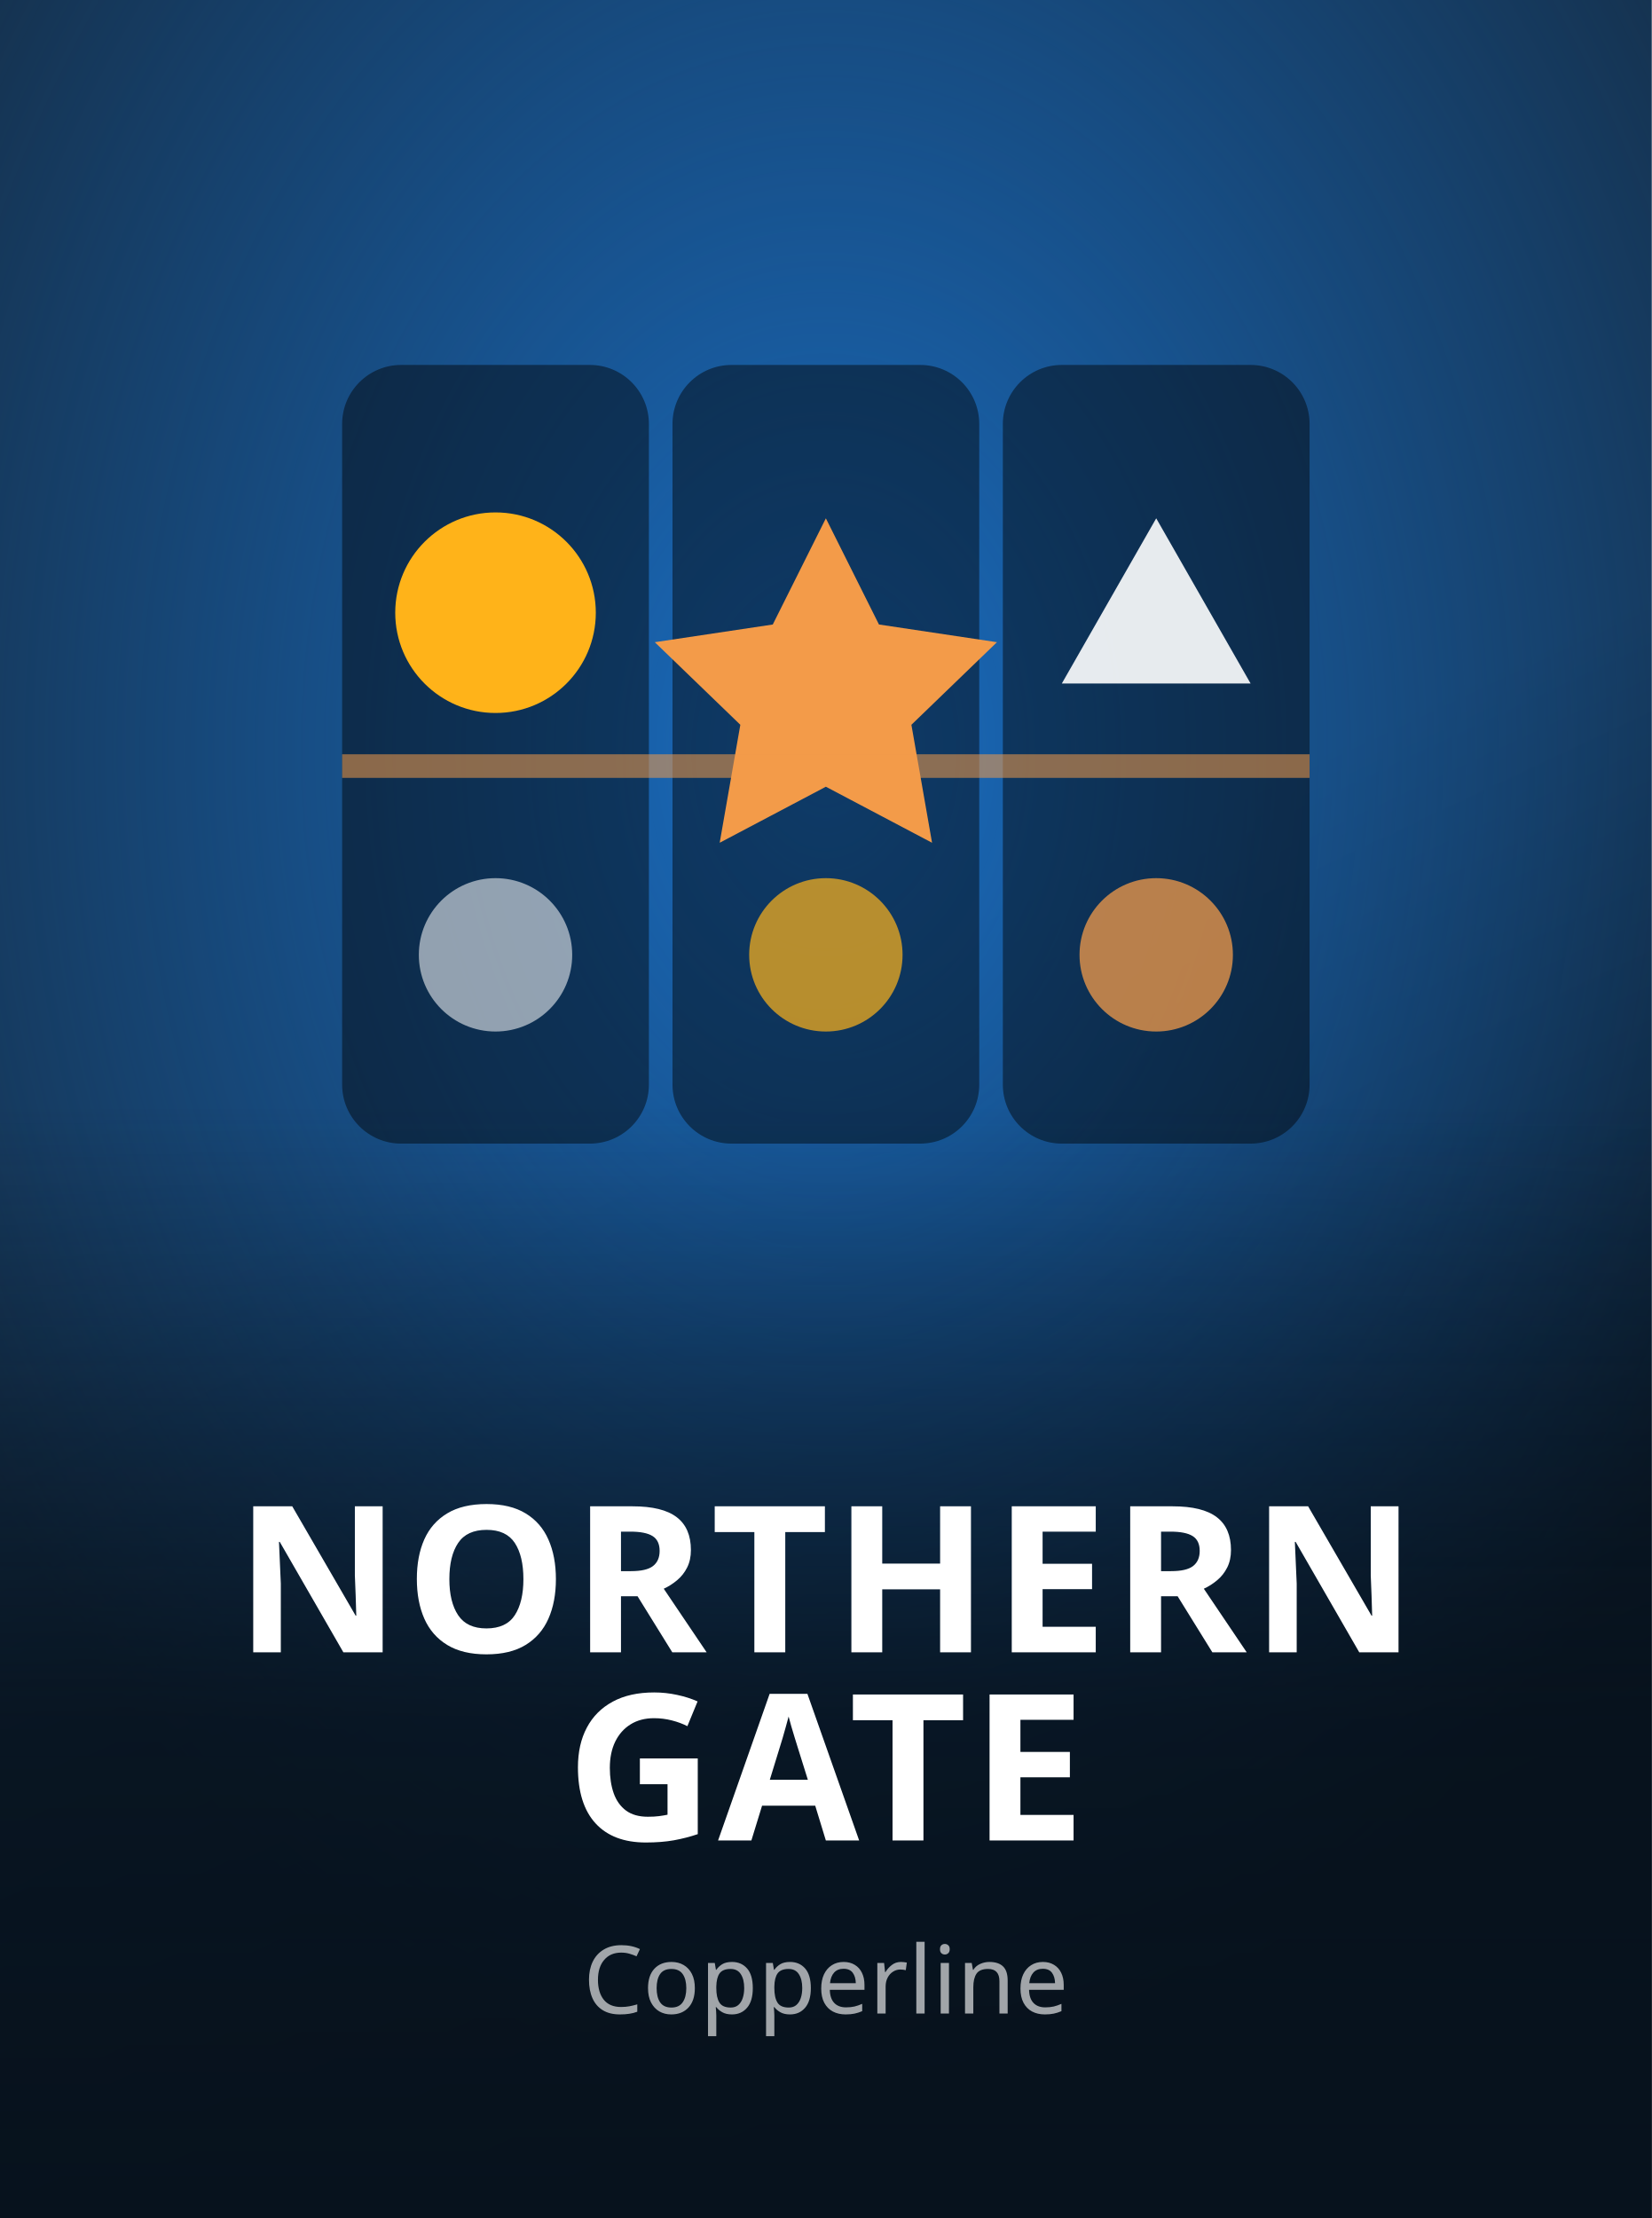
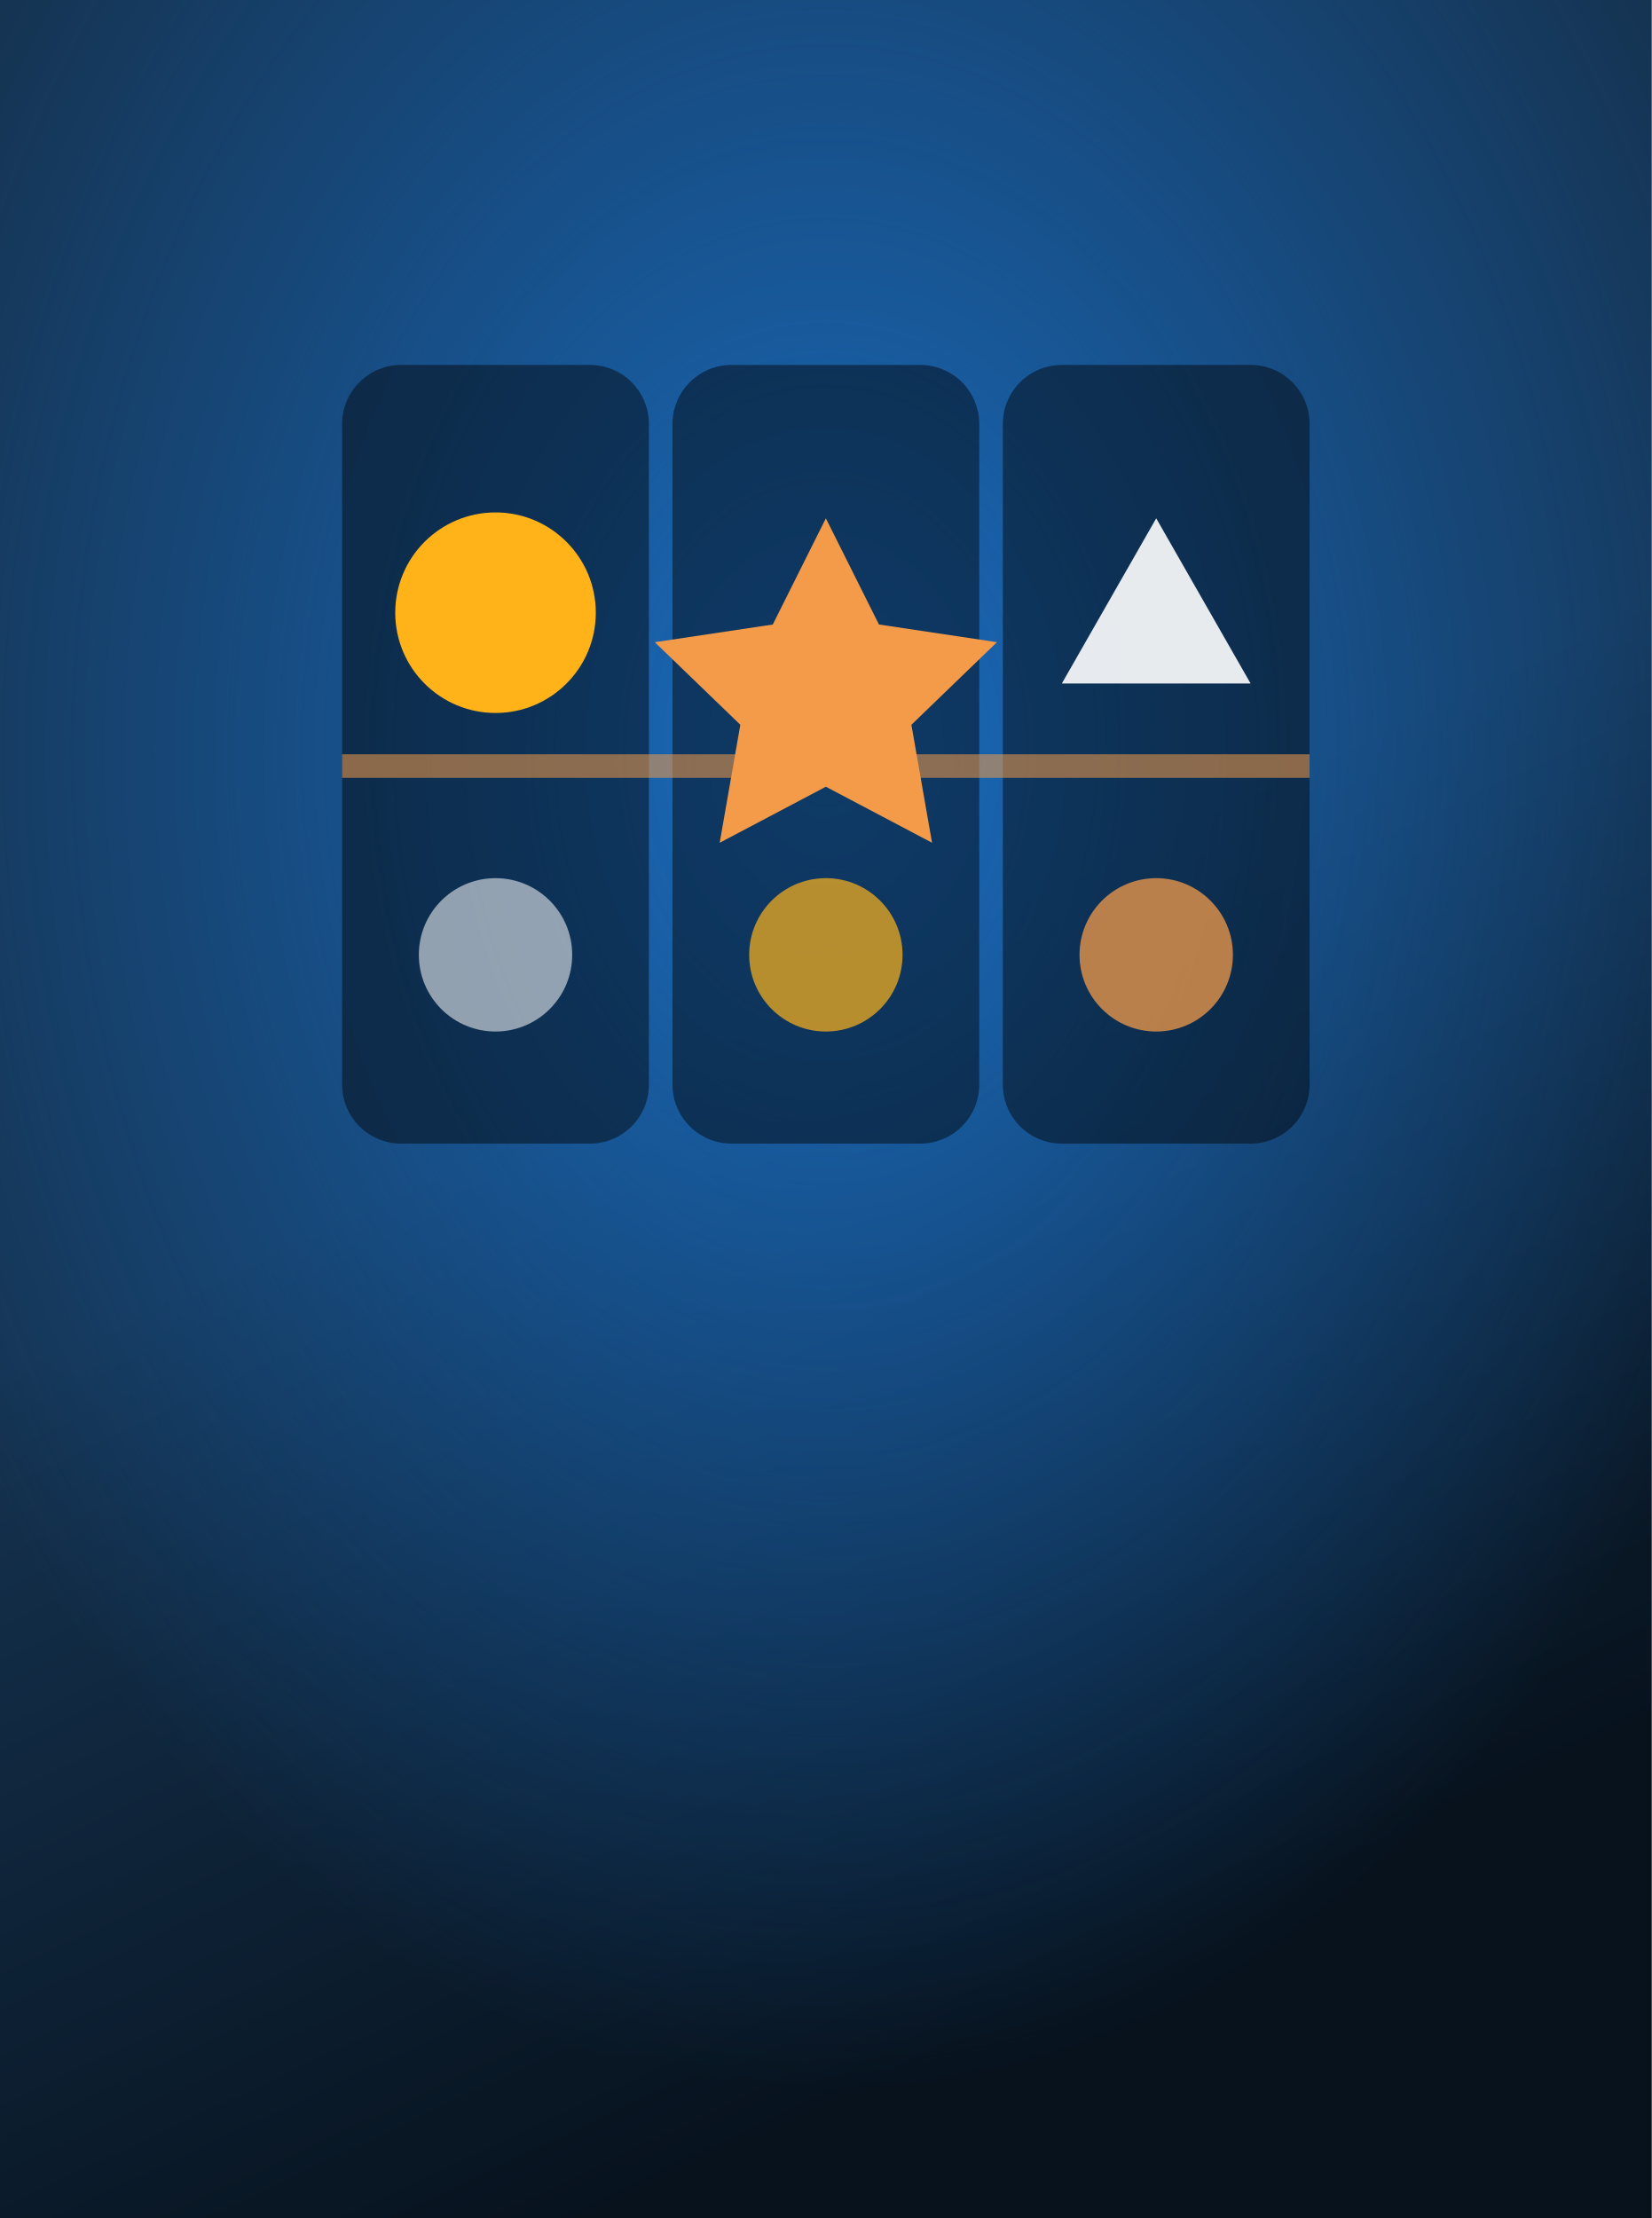
- <svg xmlns="http://www.w3.org/2000/svg" viewBox="0 0 420 564" width="420" height="564" role="img" aria-label="Northern Gate">
+ <svg xmlns="http://www.w3.org/2000/svg" viewBox="0 0 420 564" width="420" height="564" role="img" aria-label="Northern Gate by Copperline">
  <defs>
    <linearGradient id="bg" x1="0" y1="0" x2="0.35" y2="1">
      <stop offset="0" stop-color="hsl(210 58% 20%)" />
      <stop offset="0.55" stop-color="hsl(210 58% 20%)" />
      <stop offset="1" stop-color="hsl(210 62% 7%)" />
    </linearGradient>
    <radialGradient id="glow" cx="0.5" cy="0.34" r="0.6">
      <stop offset="0" stop-color="hsl(210 78% 46%)" stop-opacity="0.85" />
      <stop offset="1" stop-color="hsl(210 78% 46%)" stop-opacity="0" />
    </radialGradient>
-     <linearGradient id="foot" x1="0" y1="0" x2="0" y2="1">
-       <stop offset="0" stop-color="hsl(210 62% 7%)" stop-opacity="0" />
-       <stop offset="0.55" stop-color="hsl(210 62% 7%)" stop-opacity="0.85" />
-       <stop offset="1" stop-color="hsl(210 62% 7%)" />
-     </linearGradient>
  </defs>
  <rect width="420" height="564" fill="url(#bg)" />
  <rect width="420" height="564" fill="url(#glow)" />
  <path d="M-127 -279v4M-129 -277h4" stroke="#fff" stroke-width="2.5" stroke-linecap="round" opacity="0.08" />
  <path d="M-141 -25v8M-145 -21h8" stroke="#fff" stroke-width="2.5" stroke-linecap="round" opacity="0.11" />
  <path d="M-48 -266v-2M-47 -267h-2" stroke="#fff" stroke-width="2.5" stroke-linecap="round" opacity="0.13" />
  <path d="M-274 -222v10M-279 -217h10" stroke="#fff" stroke-width="2.5" stroke-linecap="round" opacity="0.14" />
  <path d="M-17 -175v10M-22 -170h10" stroke="#fff" stroke-width="2.5" stroke-linecap="round" opacity="0.14" />
  <g transform="translate(60.0 41.8) scale(1.5)">
    <rect x="18" y="34" width="52" height="132" rx="10" fill="#000" opacity="0.45" />
    <rect x="74" y="34" width="52" height="132" rx="10" fill="#000" opacity="0.45" />
    <rect x="130" y="34" width="52" height="132" rx="10" fill="#000" opacity="0.45" />
    <circle cx="44" cy="76" r="17" fill="#FFB319" />
    <path d="M100 60 l9 18 20 3-14.5 14 3.5 20-18-9.5-18 9.5 3.5-20L71 81l20-3 9-18Z" fill="hsl(29 88% 62%)" />
    <path d="M156 60 l16 28h-32l16-28Z" fill="#fff" opacity="0.9" />
    <rect x="18" y="100" width="164" height="4" fill="hsl(29 88% 62%)" opacity="0.55" />
    <circle cx="44" cy="134" r="13" fill="#fff" opacity="0.55" />
    <circle cx="100" cy="134" r="13" fill="#FFB319" opacity="0.7" />
    <circle cx="156" cy="134" r="13" fill="hsl(29 88% 62%)" opacity="0.75" />
  </g>
-   <rect y="282" width="420" height="282" fill="url(#foot)" />
-   <text x="210" y="420.16" text-anchor="middle" font-family="'Space Grotesk',system-ui,sans-serif" font-size="52" font-weight="700" letter-spacing="1" fill="#fff">NORTHERN</text>
-   <text x="210" y="468" text-anchor="middle" font-family="'Space Grotesk',system-ui,sans-serif" font-size="52" font-weight="700" letter-spacing="1" fill="#fff">GATE</text>
-   <text x="210" y="512" text-anchor="middle" font-family="'DM Sans',system-ui,sans-serif" font-size="24" font-weight="500" fill="#fff" opacity="0.62">Copperline</text>
</svg>
